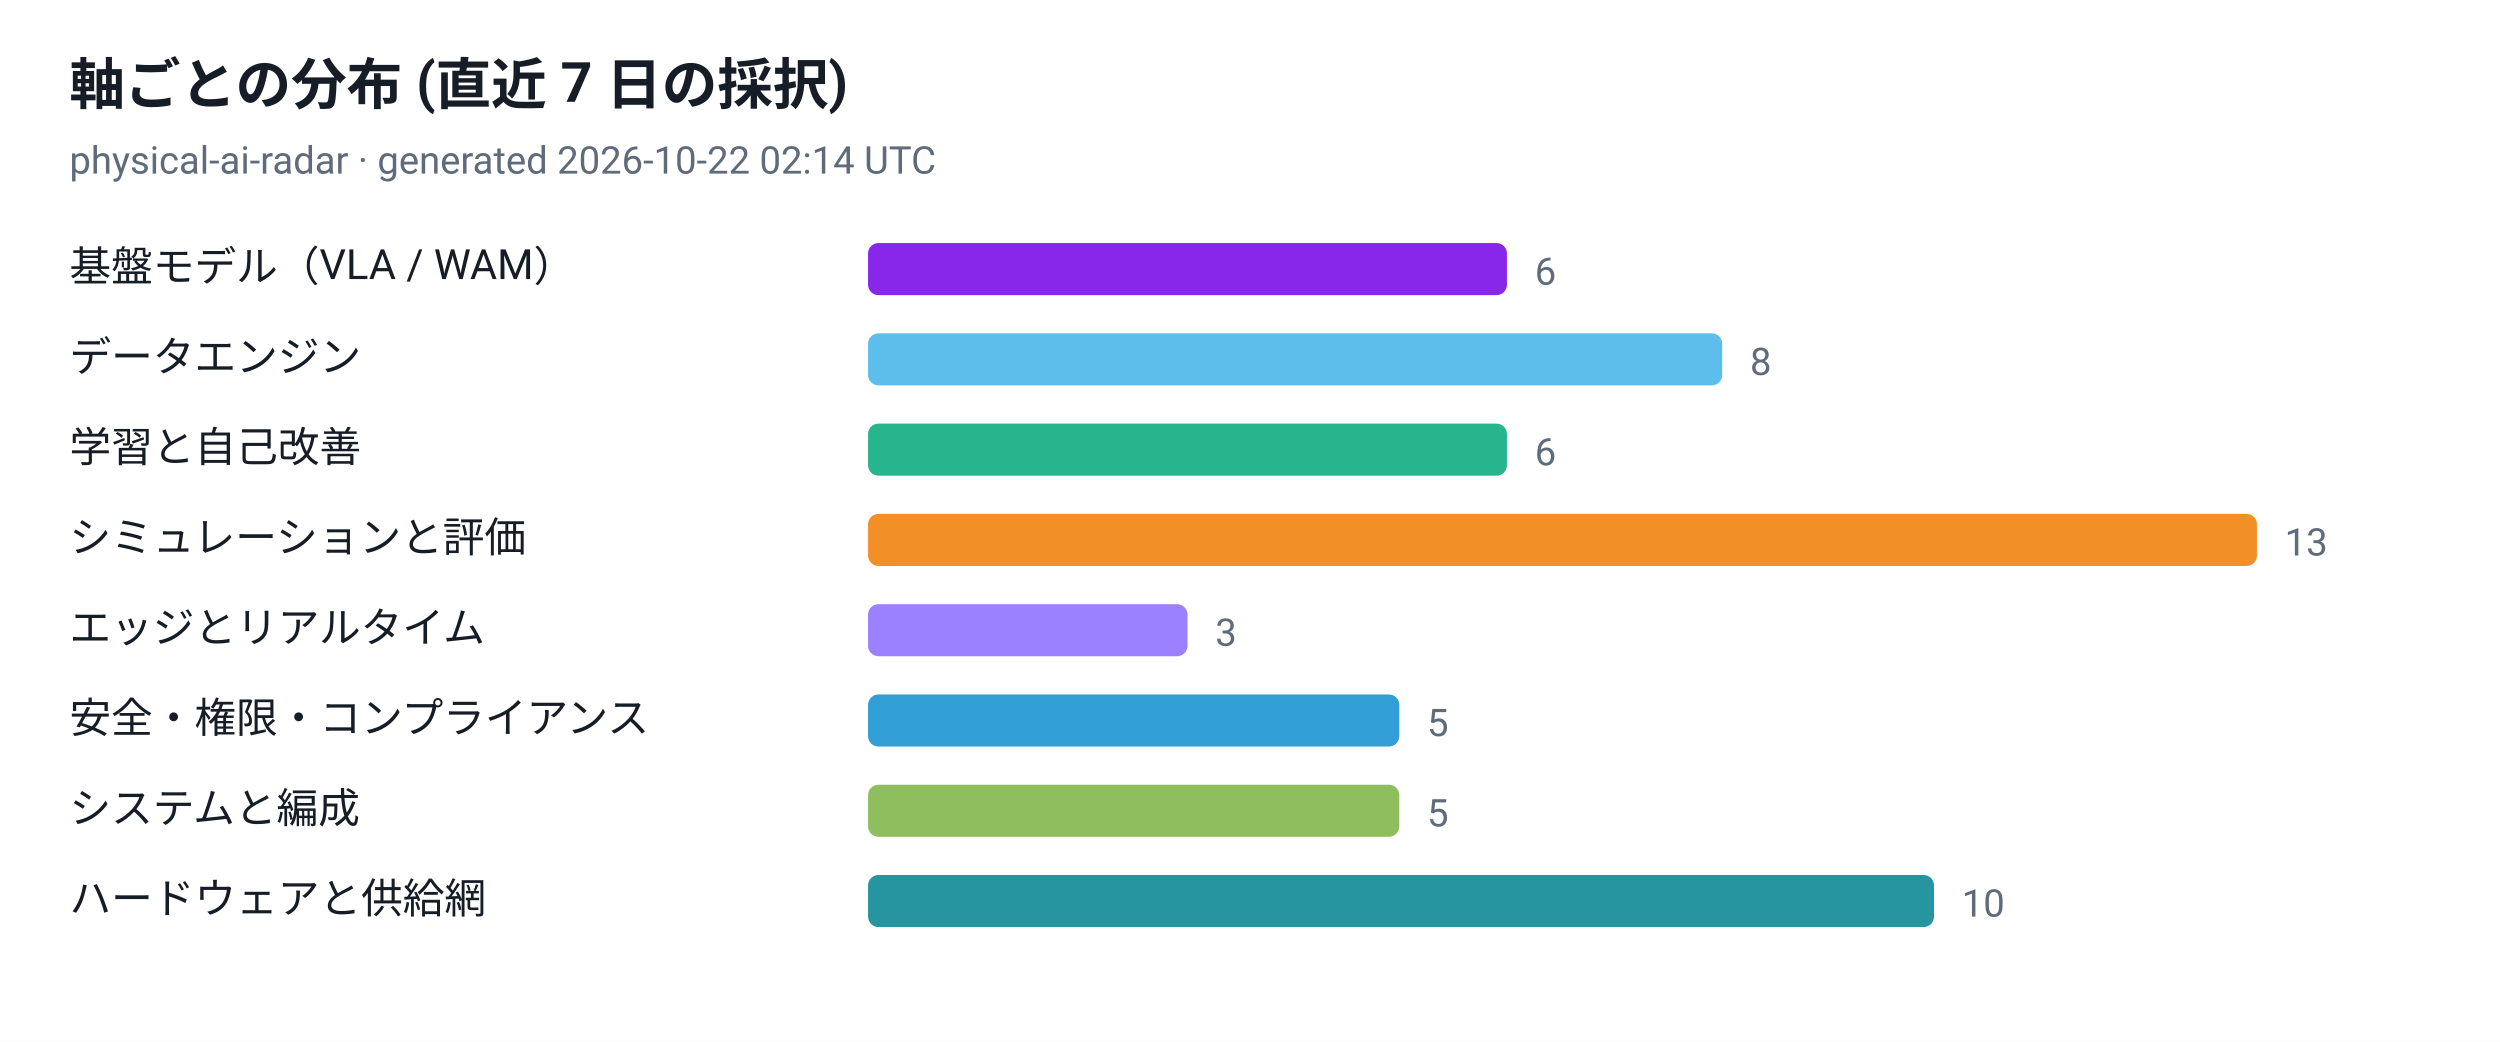
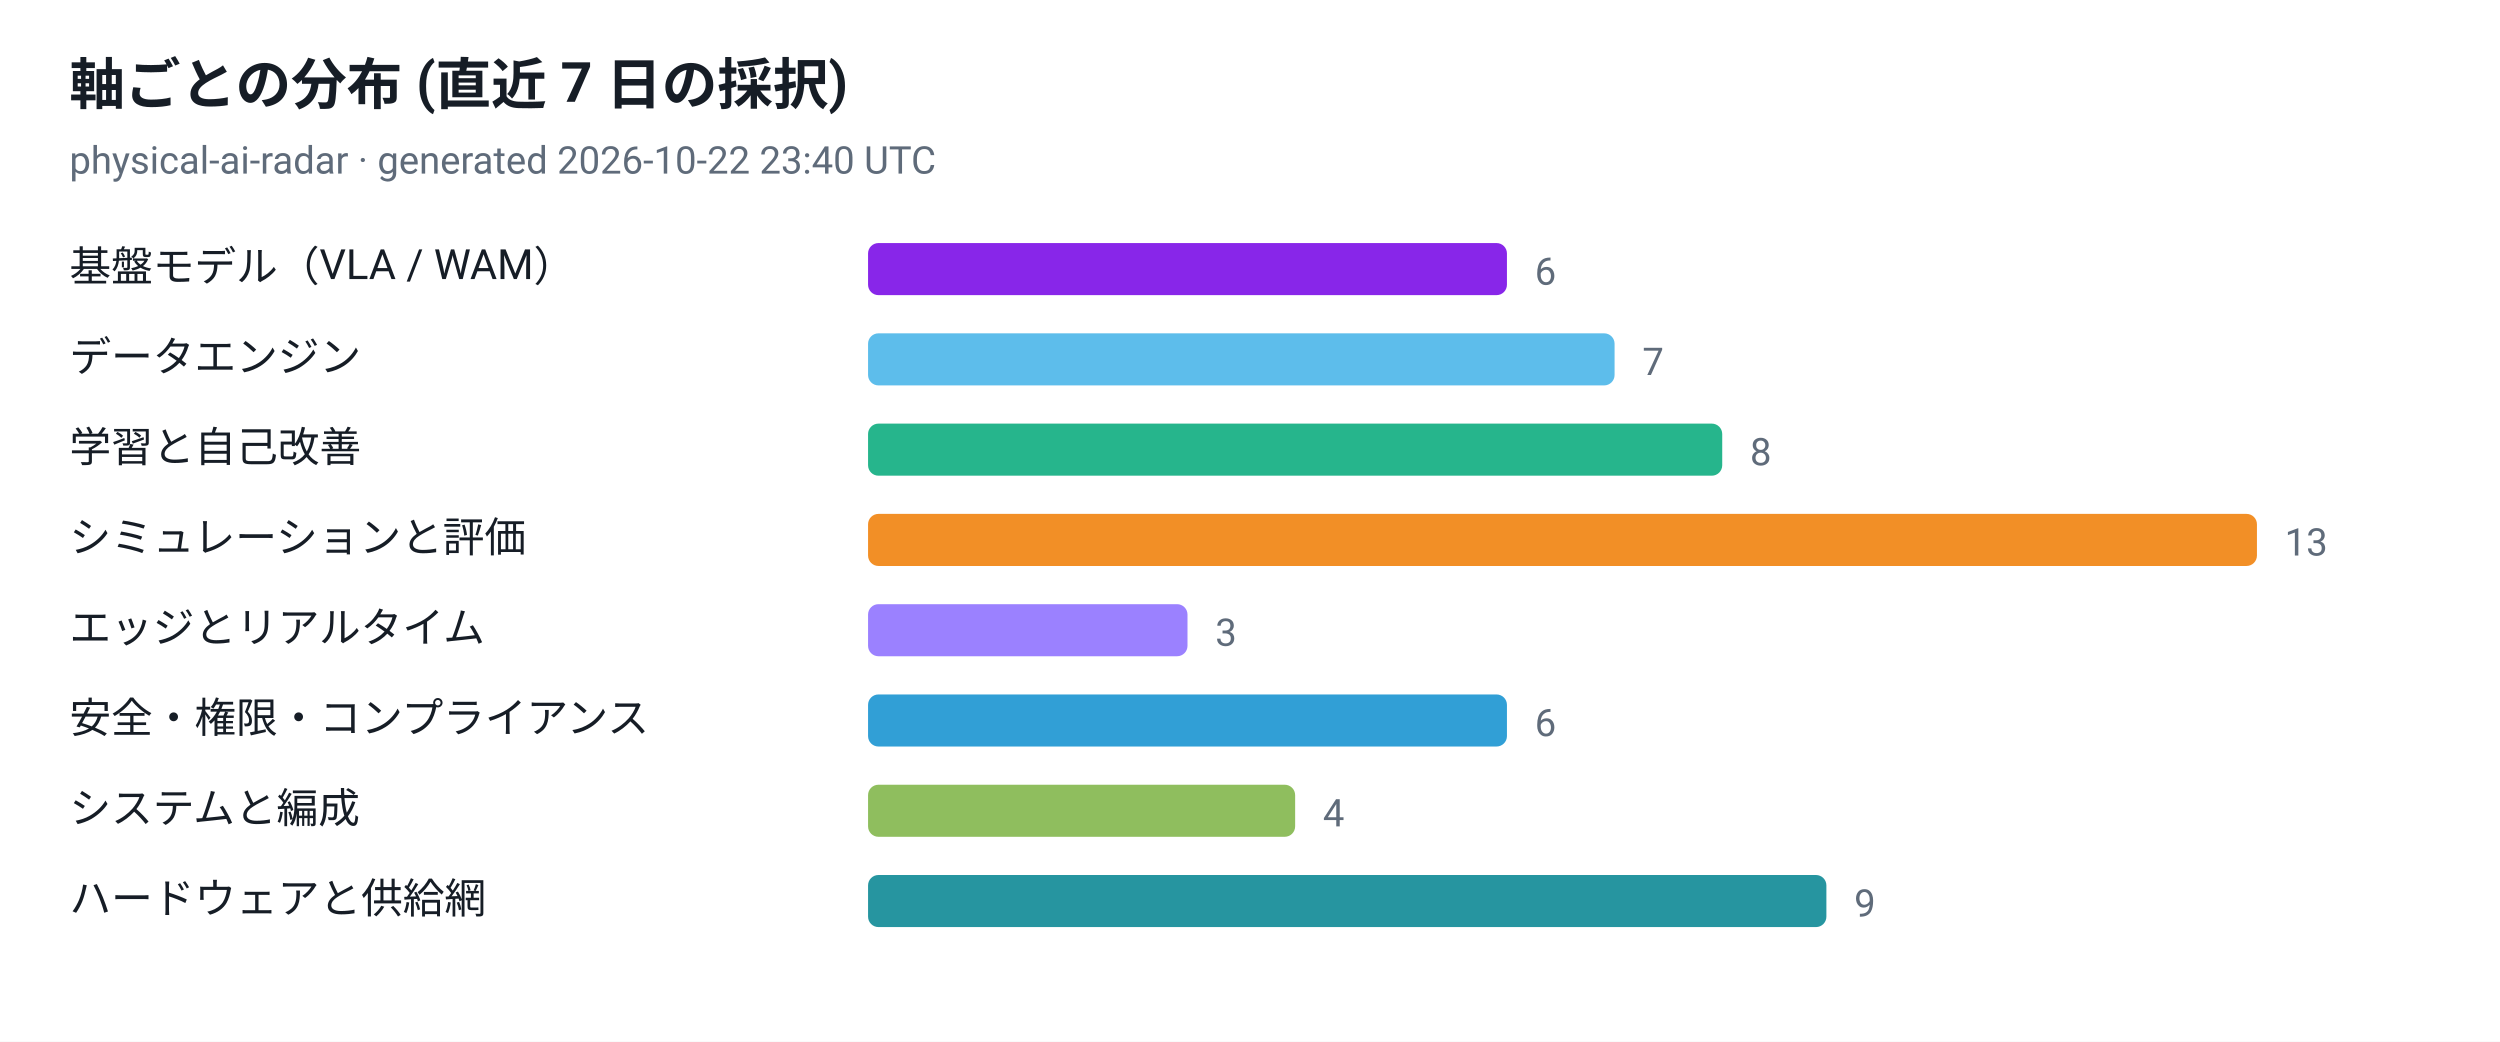
<svg xmlns="http://www.w3.org/2000/svg" viewBox="0 0 720 300" width="720" height="300" role="img" aria-label="軸ごとの分布 (直近 7 日の採択)">
  <style>
  .plate { fill: #ffffff }
  .ink { fill: #161d26 }
  .muted { fill: #5f6b7a }
  .grid { stroke: #e3e9ef }
  @media (prefers-color-scheme: dark) {
    .plate { fill: #0d1117 }
    .ink { fill: #e6edf3 }
    .muted { fill: #8b949e }
    .grid { stroke: #30363d }
  }
</style>
  <rect class="plate" width="720" height="300" />
  <text x="20" y="30" font-family="ui-sans-serif, -apple-system, 'Segoe UI', Roboto, Helvetica, Arial, sans-serif" font-size="16" font-weight="700" class="ink">軸ごとの分布 (直近 7 日の採択)</text>
-   <text x="20" y="50" font-family="ui-sans-serif, -apple-system, 'Segoe UI', Roboto, Helvetica, Arial, sans-serif" font-size="11" class="muted">physical-ai-radar · generated 2026-10-22 02:14 UTC</text>
+   <text x="20" y="50" font-family="ui-sans-serif, -apple-system, 'Segoe UI', Roboto, Helvetica, Arial, sans-serif" font-size="11" class="muted">physical-ai-radar · generated 2026-10-22 23:40 UTC</text>
  <text x="20" y="81" font-family="ui-sans-serif, -apple-system, 'Segoe UI', Roboto, Helvetica, Arial, sans-serif" font-size="12" class="ink">基盤モデル（VLA / WAM）</text>
  <rect x="250" y="70" width="184" height="15" rx="3" fill="#7300e5" fill-opacity="0.85" />
  <text x="442" y="82" font-family="ui-sans-serif, -apple-system, 'Segoe UI', Roboto, Helvetica, Arial, sans-serif" font-size="11" class="muted">6</text>
  <text x="20" y="107" font-family="ui-sans-serif, -apple-system, 'Segoe UI', Roboto, Helvetica, Arial, sans-serif" font-size="12" class="ink">データエンジン</text>
-   <rect x="250" y="96" width="246" height="15" rx="3" fill="#41b1e8" fill-opacity="0.85" />
-   <text x="504" y="108" font-family="ui-sans-serif, -apple-system, 'Segoe UI', Roboto, Helvetica, Arial, sans-serif" font-size="11" class="muted">8</text>
+   <rect x="250" y="96" width="215" height="15" rx="3" fill="#41b1e8" fill-opacity="0.85" />
+   <text x="473" y="108" font-family="ui-sans-serif, -apple-system, 'Segoe UI', Roboto, Helvetica, Arial, sans-serif" font-size="11" class="muted">7</text>
  <text x="20" y="133" font-family="ui-sans-serif, -apple-system, 'Segoe UI', Roboto, Helvetica, Arial, sans-serif" font-size="12" class="ink">学習と自己改善</text>
-   <rect x="250" y="122" width="184" height="15" rx="3" fill="#00a878" fill-opacity="0.85" />
-   <text x="442" y="134" font-family="ui-sans-serif, -apple-system, 'Segoe UI', Roboto, Helvetica, Arial, sans-serif" font-size="11" class="muted">6</text>
+   <rect x="250" y="122" width="246" height="15" rx="3" fill="#00a878" fill-opacity="0.85" />
+   <text x="504" y="134" font-family="ui-sans-serif, -apple-system, 'Segoe UI', Roboto, Helvetica, Arial, sans-serif" font-size="11" class="muted">8</text>
  <text x="20" y="159" font-family="ui-sans-serif, -apple-system, 'Segoe UI', Roboto, Helvetica, Arial, sans-serif" font-size="12" class="ink">シミュレーションと評価</text>
  <rect x="250" y="148" width="400" height="15" rx="3" fill="#f07c00" fill-opacity="0.85" />
  <text x="658" y="160" font-family="ui-sans-serif, -apple-system, 'Segoe UI', Roboto, Helvetica, Arial, sans-serif" font-size="11" class="muted">13</text>
  <text x="20" y="185" font-family="ui-sans-serif, -apple-system, 'Segoe UI', Roboto, Helvetica, Arial, sans-serif" font-size="12" class="ink">エッジとリアルタイム</text>
  <rect x="250" y="174" width="92" height="15" rx="3" fill="#8a6bff" fill-opacity="0.85" />
  <text x="350" y="186" font-family="ui-sans-serif, -apple-system, 'Segoe UI', Roboto, Helvetica, Arial, sans-serif" font-size="11" class="muted">3</text>
  <text x="20" y="211" font-family="ui-sans-serif, -apple-system, 'Segoe UI', Roboto, Helvetica, Arial, sans-serif" font-size="12" class="ink">安全・権限・コンプライアンス</text>
-   <rect x="250" y="200" width="153" height="15" rx="3" fill="#0d8ecf" fill-opacity="0.85" />
-   <text x="411" y="212" font-family="ui-sans-serif, -apple-system, 'Segoe UI', Roboto, Helvetica, Arial, sans-serif" font-size="11" class="muted">5</text>
+   <rect x="250" y="200" width="184" height="15" rx="3" fill="#0d8ecf" fill-opacity="0.85" />
+   <text x="442" y="212" font-family="ui-sans-serif, -apple-system, 'Segoe UI', Roboto, Helvetica, Arial, sans-serif" font-size="11" class="muted">6</text>
  <text x="20" y="237" font-family="ui-sans-serif, -apple-system, 'Segoe UI', Roboto, Helvetica, Arial, sans-serif" font-size="12" class="ink">システムと編成</text>
-   <rect x="250" y="226" width="153" height="15" rx="3" fill="#7cb342" fill-opacity="0.85" />
-   <text x="411" y="238" font-family="ui-sans-serif, -apple-system, 'Segoe UI', Roboto, Helvetica, Arial, sans-serif" font-size="11" class="muted">5</text>
+   <rect x="250" y="226" width="123" height="15" rx="3" fill="#7cb342" fill-opacity="0.85" />
+   <text x="381" y="238" font-family="ui-sans-serif, -apple-system, 'Segoe UI', Roboto, Helvetica, Arial, sans-serif" font-size="11" class="muted">4</text>
  <text x="20" y="263" font-family="ui-sans-serif, -apple-system, 'Segoe UI', Roboto, Helvetica, Arial, sans-serif" font-size="12" class="ink">ハードウェアと供給網</text>
-   <rect x="250" y="252" width="307" height="15" rx="3" fill="#00838f" fill-opacity="0.85" />
-   <text x="565" y="264" font-family="ui-sans-serif, -apple-system, 'Segoe UI', Roboto, Helvetica, Arial, sans-serif" font-size="11" class="muted">10</text>
+   <rect x="250" y="252" width="276" height="15" rx="3" fill="#00838f" fill-opacity="0.85" />
+   <text x="534" y="264" font-family="ui-sans-serif, -apple-system, 'Segoe UI', Roboto, Helvetica, Arial, sans-serif" font-size="11" class="muted">9</text>
</svg>
